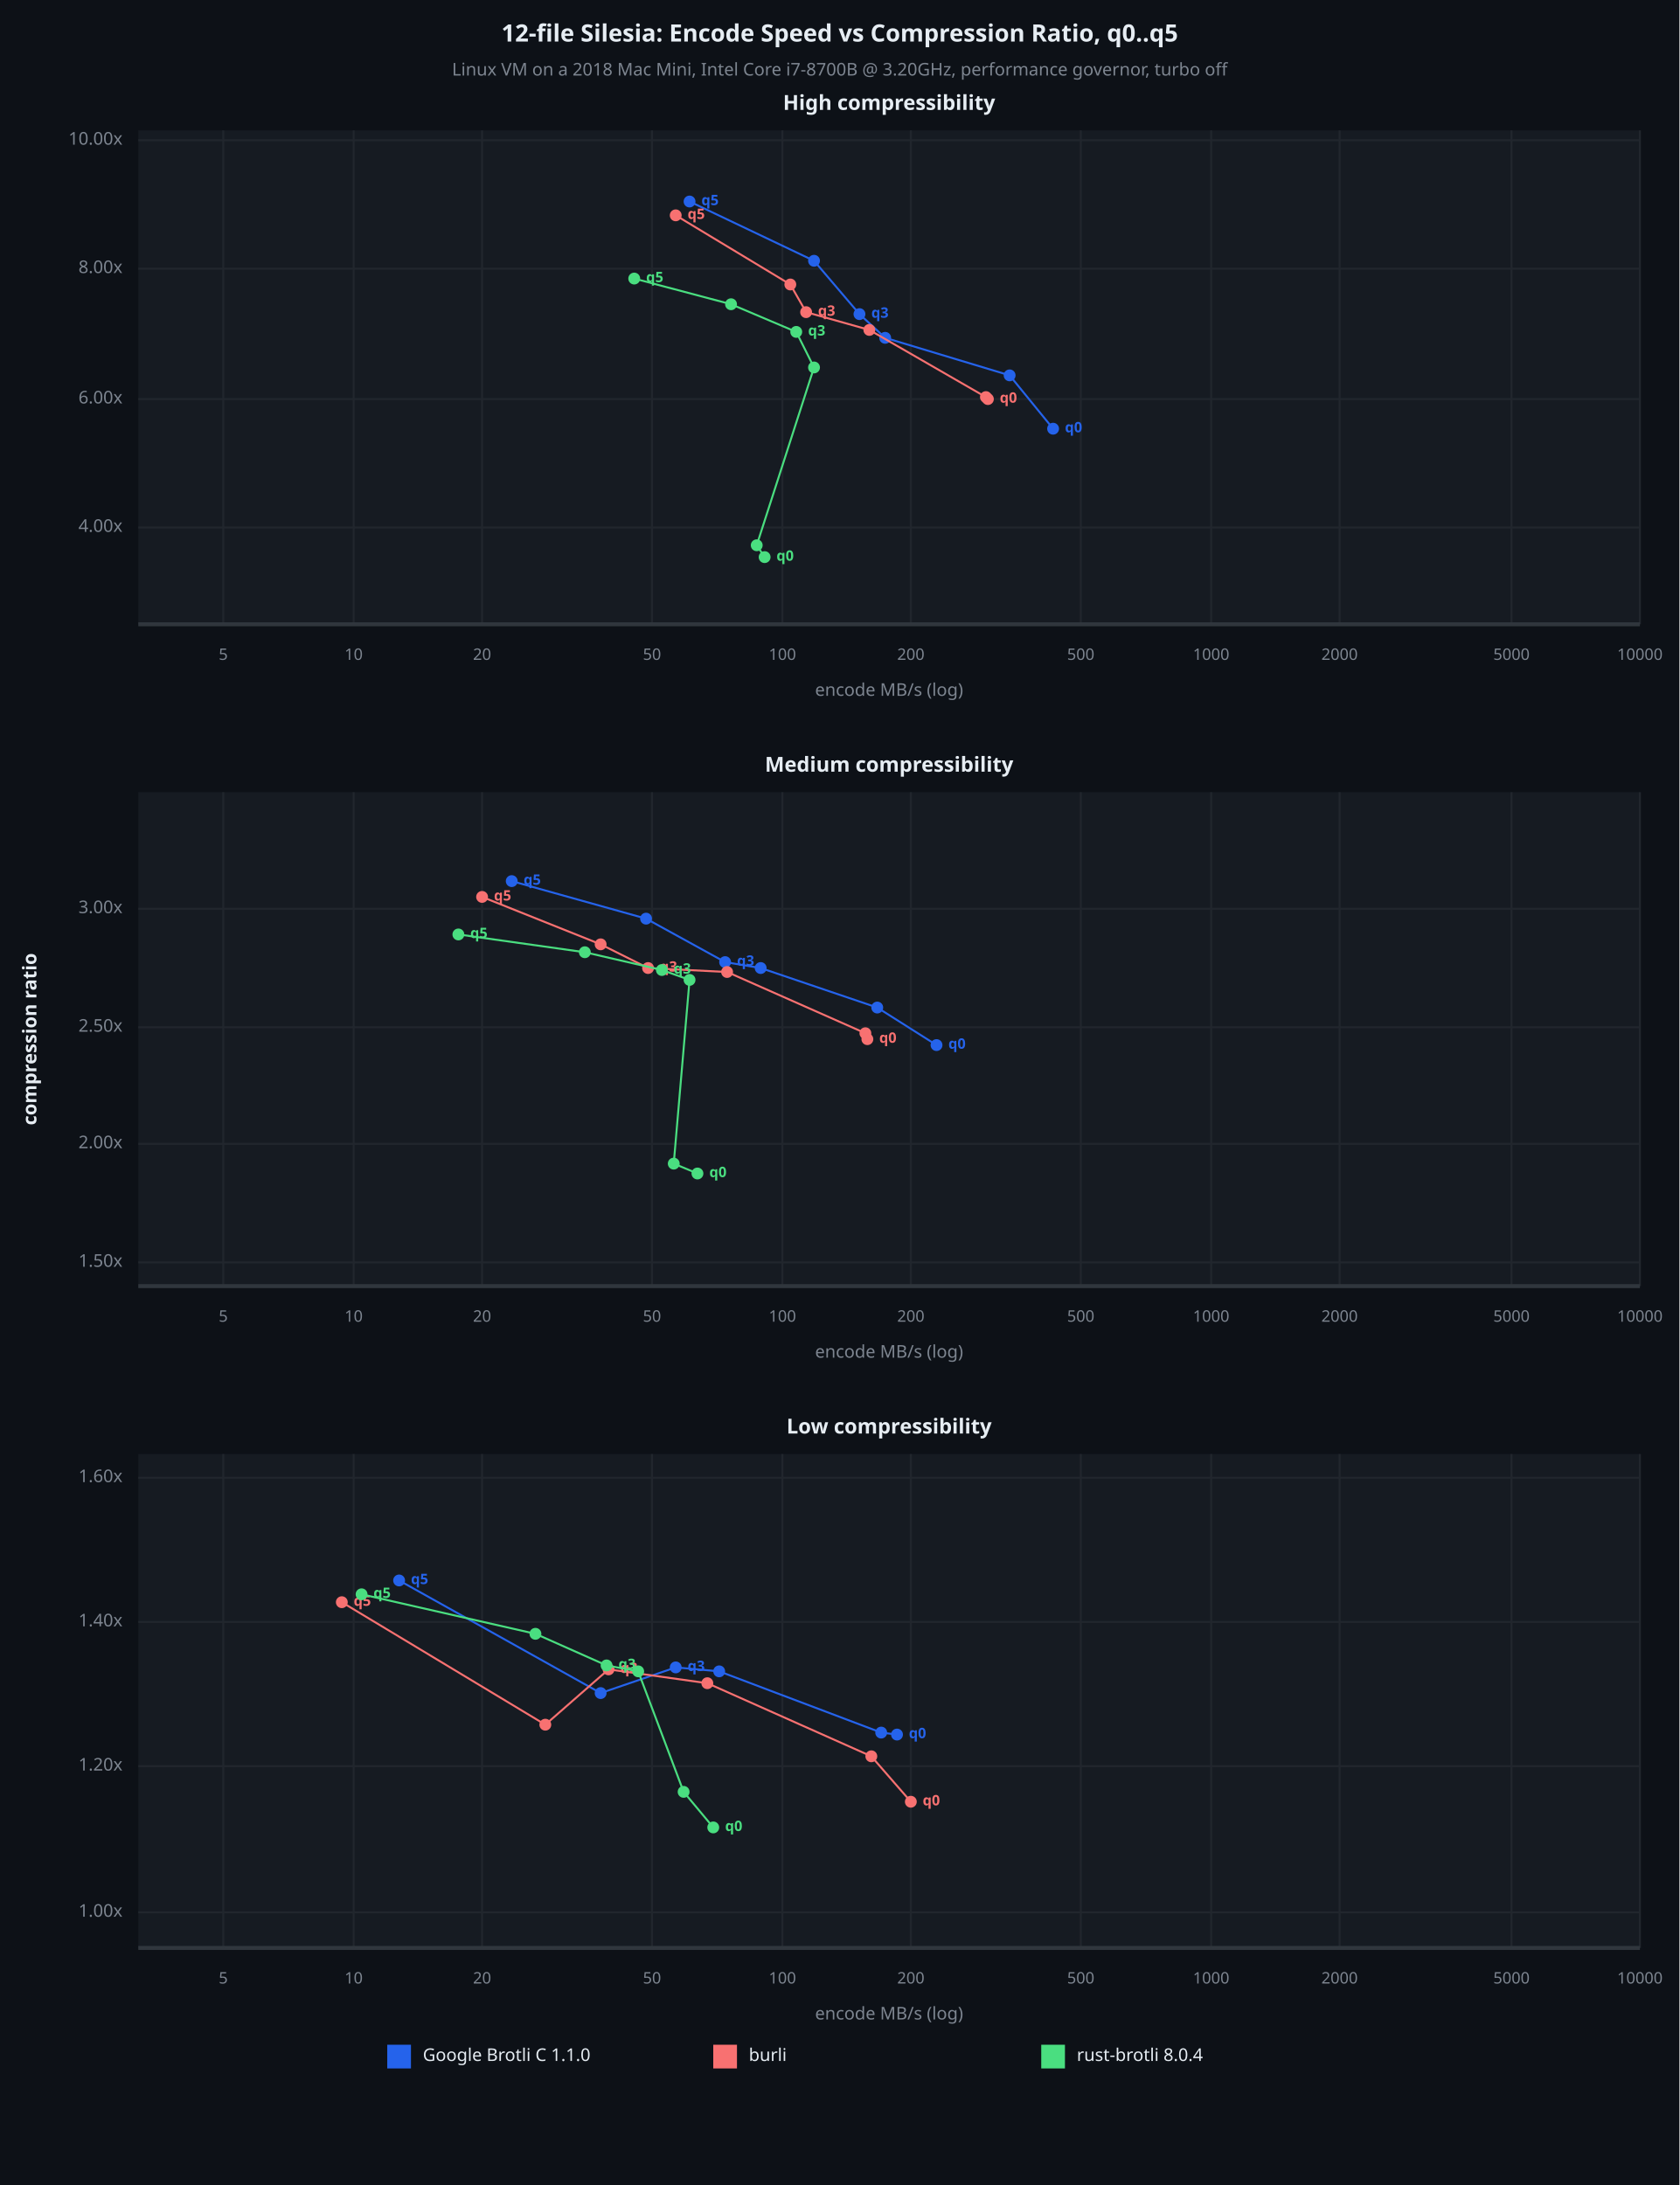
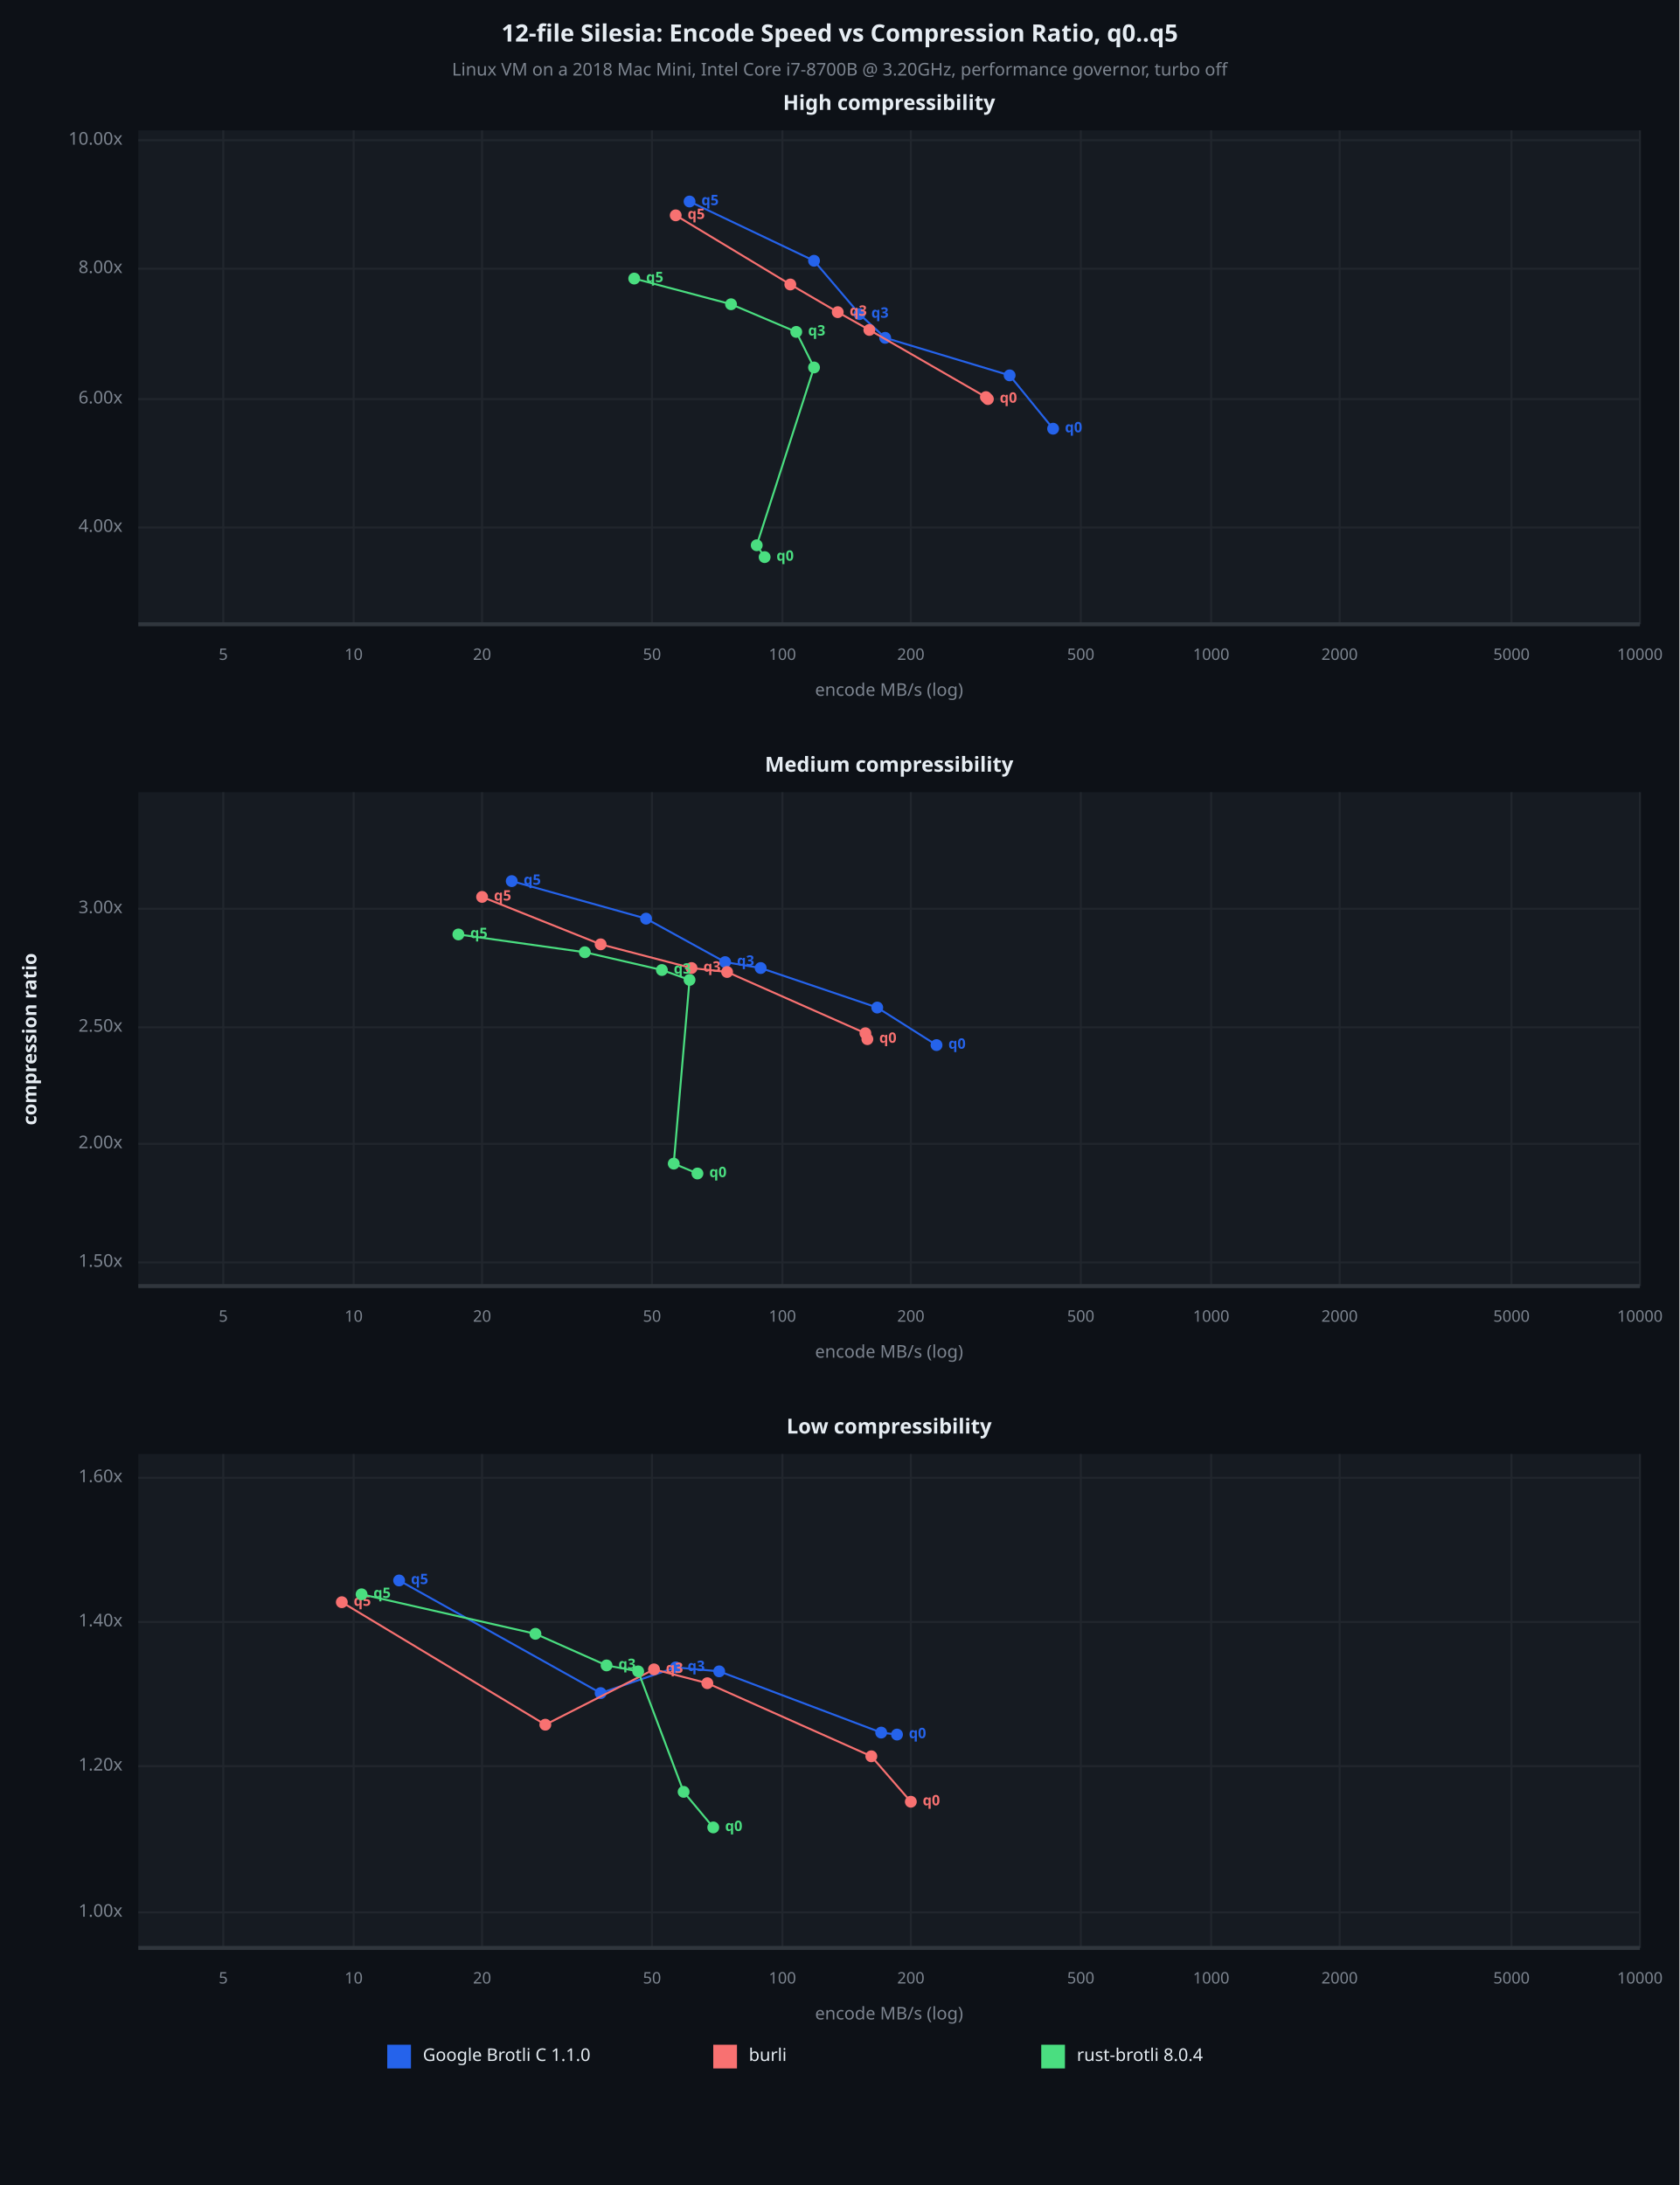
<svg xmlns="http://www.w3.org/2000/svg" viewBox="0 0 850 1106" font-family="system-ui, -apple-system, sans-serif">
  <rect x="0" y="0" width="850" height="1106" opacity="1" fill="#0D1117" stroke="none" />
  <text x="425" y="18" dy="0.5ex" text-anchor="middle" font-family="sans-serif" font-size="12.097" opacity="1" fill="#E6EDF3" font-weight="bold">
12-file Silesia: Encode Speed vs Compression Ratio, q0..q5
</text>
  <text x="425" y="36" dy="0.5ex" text-anchor="middle" font-family="sans-serif" font-size="8.871" opacity="1" fill="#7D8590">
Linux VM on a 2018 Mac Mini, Intel Core i7-8700B @ 3.20GHz, performance governor, turbo off
</text>
  <rect x="70" y="66" width="760" height="250" opacity="1" fill="#161B22" stroke="none" />
  <text x="450" y="53" dy="0.5ex" text-anchor="middle" font-family="sans-serif" font-size="10.484" opacity="1" fill="#E6EDF3" font-weight="bold">
High compressibility
</text>
  <polyline fill="none" opacity="1" stroke="#21262D" stroke-width="1" points="113,66 113,316 " />
  <text x="113" y="332" dy="0.5ex" text-anchor="middle" font-family="sans-serif" font-size="8.065" opacity="1" fill="#7D8590">
5
</text>
  <polyline fill="none" opacity="1" stroke="#21262D" stroke-width="1" points="179,66 179,316 " />
  <text x="179" y="332" dy="0.5ex" text-anchor="middle" font-family="sans-serif" font-size="8.065" opacity="1" fill="#7D8590">
10
</text>
  <polyline fill="none" opacity="1" stroke="#21262D" stroke-width="1" points="244,66 244,316 " />
  <text x="244" y="332" dy="0.5ex" text-anchor="middle" font-family="sans-serif" font-size="8.065" opacity="1" fill="#7D8590">
20
</text>
  <polyline fill="none" opacity="1" stroke="#21262D" stroke-width="1" points="330,66 330,316 " />
  <text x="330" y="332" dy="0.5ex" text-anchor="middle" font-family="sans-serif" font-size="8.065" opacity="1" fill="#7D8590">
50
</text>
  <polyline fill="none" opacity="1" stroke="#21262D" stroke-width="1" points="396,66 396,316 " />
  <text x="396" y="332" dy="0.5ex" text-anchor="middle" font-family="sans-serif" font-size="8.065" opacity="1" fill="#7D8590">
100
</text>
  <polyline fill="none" opacity="1" stroke="#21262D" stroke-width="1" points="461,66 461,316 " />
  <text x="461" y="332" dy="0.5ex" text-anchor="middle" font-family="sans-serif" font-size="8.065" opacity="1" fill="#7D8590">
200
</text>
  <polyline fill="none" opacity="1" stroke="#21262D" stroke-width="1" points="547,66 547,316 " />
  <text x="547" y="332" dy="0.5ex" text-anchor="middle" font-family="sans-serif" font-size="8.065" opacity="1" fill="#7D8590">
500
</text>
  <polyline fill="none" opacity="1" stroke="#21262D" stroke-width="1" points="613,66 613,316 " />
  <text x="613" y="332" dy="0.5ex" text-anchor="middle" font-family="sans-serif" font-size="8.065" opacity="1" fill="#7D8590">
1000
</text>
  <polyline fill="none" opacity="1" stroke="#21262D" stroke-width="1" points="678,66 678,316 " />
  <text x="678" y="332" dy="0.5ex" text-anchor="middle" font-family="sans-serif" font-size="8.065" opacity="1" fill="#7D8590">
2000
</text>
  <polyline fill="none" opacity="1" stroke="#21262D" stroke-width="1" points="765,66 765,316 " />
  <text x="765" y="332" dy="0.5ex" text-anchor="middle" font-family="sans-serif" font-size="8.065" opacity="1" fill="#7D8590">
5000
</text>
  <polyline fill="none" opacity="1" stroke="#21262D" stroke-width="1" points="830,66 830,316 " />
  <text x="830" y="332" dy="0.5ex" text-anchor="middle" font-family="sans-serif" font-size="8.065" opacity="1" fill="#7D8590">
10000
</text>
  <polyline fill="none" opacity="1" stroke="#21262D" stroke-width="1" points="70,267 830,267 " />
  <text x="62" y="267" dy="0.5ex" text-anchor="end" font-family="sans-serif" font-size="8.871" opacity="1" fill="#7D8590">
4.00x
</text>
  <polyline fill="none" opacity="1" stroke="#21262D" stroke-width="1" points="70,202 830,202 " />
  <text x="62" y="202" dy="0.5ex" text-anchor="end" font-family="sans-serif" font-size="8.871" opacity="1" fill="#7D8590">
6.00x
</text>
  <polyline fill="none" opacity="1" stroke="#21262D" stroke-width="1" points="70,136 830,136 " />
  <text x="62" y="136" dy="0.5ex" text-anchor="end" font-family="sans-serif" font-size="8.871" opacity="1" fill="#7D8590">
8.00x
</text>
  <polyline fill="none" opacity="1" stroke="#21262D" stroke-width="1" points="70,71 830,71 " />
  <text x="62" y="71" dy="0.5ex" text-anchor="end" font-family="sans-serif" font-size="8.871" opacity="1" fill="#7D8590">
10.00x
</text>
  <polyline fill="none" opacity="1" stroke="#30363D" stroke-width="2" points="70,316 830,316 " />
  <polyline fill="none" opacity="1" stroke="#2563EB" stroke-width="1" points="533,217 511,190 448,171 435,159 412,132 349,102 " />
  <circle cx="533" cy="217" r="3" opacity="1" fill="#2563EB" stroke="none" stroke-width="1" />
  <text x="539" y="217" dy="0.5ex" text-anchor="start" font-family="sans-serif" font-size="7.258" opacity="1" fill="#2563EB" font-weight="bold">
q0
</text>
  <circle cx="511" cy="190" r="3" opacity="1" fill="#2563EB" stroke="none" stroke-width="1" />
  <circle cx="448" cy="171" r="3" opacity="1" fill="#2563EB" stroke="none" stroke-width="1" />
  <circle cx="435" cy="159" r="3" opacity="1" fill="#2563EB" stroke="none" stroke-width="1" />
  <text x="441" y="159" dy="0.5ex" text-anchor="start" font-family="sans-serif" font-size="7.258" opacity="1" fill="#2563EB" font-weight="bold">
q3
</text>
  <circle cx="412" cy="132" r="3" opacity="1" fill="#2563EB" stroke="none" stroke-width="1" />
  <circle cx="349" cy="102" r="3" opacity="1" fill="#2563EB" stroke="none" stroke-width="1" />
  <text x="355" y="102" dy="0.5ex" text-anchor="start" font-family="sans-serif" font-size="7.258" opacity="1" fill="#2563EB" font-weight="bold">
q5
</text>
-   <polyline fill="none" opacity="1" stroke="#F87171" stroke-width="1" points="500,202 499,201 440,167 408,158 400,144 342,109 " />
+   <polyline fill="none" opacity="1" stroke="#F87171" stroke-width="1" points="500,202 499,201 440,167 424,158 400,144 342,109 " />
  <circle cx="500" cy="202" r="3" opacity="1" fill="#F87171" stroke="none" stroke-width="1" />
  <text x="506" y="202" dy="0.5ex" text-anchor="start" font-family="sans-serif" font-size="7.258" opacity="1" fill="#F87171" font-weight="bold">
q0
</text>
  <circle cx="499" cy="201" r="3" opacity="1" fill="#F87171" stroke="none" stroke-width="1" />
  <circle cx="440" cy="167" r="3" opacity="1" fill="#F87171" stroke="none" stroke-width="1" />
-   <circle cx="408" cy="158" r="3" opacity="1" fill="#F87171" stroke="none" stroke-width="1" />
-   <text x="414" y="158" dy="0.5ex" text-anchor="start" font-family="sans-serif" font-size="7.258" opacity="1" fill="#F87171" font-weight="bold">
+   <circle cx="424" cy="158" r="3" opacity="1" fill="#F87171" stroke="none" stroke-width="1" />
+   <text x="430" y="158" dy="0.5ex" text-anchor="start" font-family="sans-serif" font-size="7.258" opacity="1" fill="#F87171" font-weight="bold">
q3
</text>
  <circle cx="400" cy="144" r="3" opacity="1" fill="#F87171" stroke="none" stroke-width="1" />
  <circle cx="342" cy="109" r="3" opacity="1" fill="#F87171" stroke="none" stroke-width="1" />
  <text x="348" y="109" dy="0.5ex" text-anchor="start" font-family="sans-serif" font-size="7.258" opacity="1" fill="#F87171" font-weight="bold">
q5
</text>
  <polyline fill="none" opacity="1" stroke="#4ADE80" stroke-width="1" points="387,282 383,276 412,186 403,168 370,154 321,141 " />
  <circle cx="387" cy="282" r="3" opacity="1" fill="#4ADE80" stroke="none" stroke-width="1" />
  <text x="393" y="282" dy="0.5ex" text-anchor="start" font-family="sans-serif" font-size="7.258" opacity="1" fill="#4ADE80" font-weight="bold">
q0
</text>
  <circle cx="383" cy="276" r="3" opacity="1" fill="#4ADE80" stroke="none" stroke-width="1" />
  <circle cx="412" cy="186" r="3" opacity="1" fill="#4ADE80" stroke="none" stroke-width="1" />
  <circle cx="403" cy="168" r="3" opacity="1" fill="#4ADE80" stroke="none" stroke-width="1" />
  <text x="409" y="168" dy="0.5ex" text-anchor="start" font-family="sans-serif" font-size="7.258" opacity="1" fill="#4ADE80" font-weight="bold">
q3
</text>
  <circle cx="370" cy="154" r="3" opacity="1" fill="#4ADE80" stroke="none" stroke-width="1" />
  <circle cx="321" cy="141" r="3" opacity="1" fill="#4ADE80" stroke="none" stroke-width="1" />
  <text x="327" y="141" dy="0.5ex" text-anchor="start" font-family="sans-serif" font-size="7.258" opacity="1" fill="#4ADE80" font-weight="bold">
q5
</text>
  <text x="450" y="350" dy="0.5ex" text-anchor="middle" font-family="sans-serif" font-size="8.871" opacity="1" fill="#7D8590">
encode MB/s (log)
</text>
  <rect x="70" y="401" width="760" height="250" opacity="1" fill="#161B22" stroke="none" />
  <text x="450" y="388" dy="0.5ex" text-anchor="middle" font-family="sans-serif" font-size="10.484" opacity="1" fill="#E6EDF3" font-weight="bold">
Medium compressibility
</text>
  <polyline fill="none" opacity="1" stroke="#21262D" stroke-width="1" points="113,401 113,651 " />
  <text x="113" y="667" dy="0.5ex" text-anchor="middle" font-family="sans-serif" font-size="8.065" opacity="1" fill="#7D8590">
5
</text>
  <polyline fill="none" opacity="1" stroke="#21262D" stroke-width="1" points="179,401 179,651 " />
  <text x="179" y="667" dy="0.5ex" text-anchor="middle" font-family="sans-serif" font-size="8.065" opacity="1" fill="#7D8590">
10
</text>
  <polyline fill="none" opacity="1" stroke="#21262D" stroke-width="1" points="244,401 244,651 " />
  <text x="244" y="667" dy="0.5ex" text-anchor="middle" font-family="sans-serif" font-size="8.065" opacity="1" fill="#7D8590">
20
</text>
  <polyline fill="none" opacity="1" stroke="#21262D" stroke-width="1" points="330,401 330,651 " />
  <text x="330" y="667" dy="0.5ex" text-anchor="middle" font-family="sans-serif" font-size="8.065" opacity="1" fill="#7D8590">
50
</text>
  <polyline fill="none" opacity="1" stroke="#21262D" stroke-width="1" points="396,401 396,651 " />
  <text x="396" y="667" dy="0.5ex" text-anchor="middle" font-family="sans-serif" font-size="8.065" opacity="1" fill="#7D8590">
100
</text>
  <polyline fill="none" opacity="1" stroke="#21262D" stroke-width="1" points="461,401 461,651 " />
  <text x="461" y="667" dy="0.5ex" text-anchor="middle" font-family="sans-serif" font-size="8.065" opacity="1" fill="#7D8590">
200
</text>
  <polyline fill="none" opacity="1" stroke="#21262D" stroke-width="1" points="547,401 547,651 " />
  <text x="547" y="667" dy="0.5ex" text-anchor="middle" font-family="sans-serif" font-size="8.065" opacity="1" fill="#7D8590">
500
</text>
  <polyline fill="none" opacity="1" stroke="#21262D" stroke-width="1" points="613,401 613,651 " />
  <text x="613" y="667" dy="0.5ex" text-anchor="middle" font-family="sans-serif" font-size="8.065" opacity="1" fill="#7D8590">
1000
</text>
  <polyline fill="none" opacity="1" stroke="#21262D" stroke-width="1" points="678,401 678,651 " />
  <text x="678" y="667" dy="0.5ex" text-anchor="middle" font-family="sans-serif" font-size="8.065" opacity="1" fill="#7D8590">
2000
</text>
  <polyline fill="none" opacity="1" stroke="#21262D" stroke-width="1" points="765,401 765,651 " />
  <text x="765" y="667" dy="0.5ex" text-anchor="middle" font-family="sans-serif" font-size="8.065" opacity="1" fill="#7D8590">
5000
</text>
  <polyline fill="none" opacity="1" stroke="#21262D" stroke-width="1" points="830,401 830,651 " />
  <text x="830" y="667" dy="0.5ex" text-anchor="middle" font-family="sans-serif" font-size="8.065" opacity="1" fill="#7D8590">
10000
</text>
  <polyline fill="none" opacity="1" stroke="#21262D" stroke-width="1" points="70,639 830,639 " />
  <text x="62" y="639" dy="0.5ex" text-anchor="end" font-family="sans-serif" font-size="8.871" opacity="1" fill="#7D8590">
1.50x
</text>
  <polyline fill="none" opacity="1" stroke="#21262D" stroke-width="1" points="70,579 830,579 " />
  <text x="62" y="579" dy="0.5ex" text-anchor="end" font-family="sans-serif" font-size="8.871" opacity="1" fill="#7D8590">
2.00x
</text>
  <polyline fill="none" opacity="1" stroke="#21262D" stroke-width="1" points="70,520 830,520 " />
  <text x="62" y="520" dy="0.5ex" text-anchor="end" font-family="sans-serif" font-size="8.871" opacity="1" fill="#7D8590">
2.50x
</text>
  <polyline fill="none" opacity="1" stroke="#21262D" stroke-width="1" points="70,460 830,460 " />
  <text x="62" y="460" dy="0.5ex" text-anchor="end" font-family="sans-serif" font-size="8.871" opacity="1" fill="#7D8590">
3.00x
</text>
  <polyline fill="none" opacity="1" stroke="#30363D" stroke-width="2" points="70,651 830,651 " />
  <polyline fill="none" opacity="1" stroke="#2563EB" stroke-width="1" points="474,529 444,510 385,490 367,487 327,465 259,446 " />
  <circle cx="474" cy="529" r="3" opacity="1" fill="#2563EB" stroke="none" stroke-width="1" />
  <text x="480" y="529" dy="0.5ex" text-anchor="start" font-family="sans-serif" font-size="7.258" opacity="1" fill="#2563EB" font-weight="bold">
q0
</text>
  <circle cx="444" cy="510" r="3" opacity="1" fill="#2563EB" stroke="none" stroke-width="1" />
  <circle cx="385" cy="490" r="3" opacity="1" fill="#2563EB" stroke="none" stroke-width="1" />
  <circle cx="367" cy="487" r="3" opacity="1" fill="#2563EB" stroke="none" stroke-width="1" />
  <text x="373" y="487" dy="0.5ex" text-anchor="start" font-family="sans-serif" font-size="7.258" opacity="1" fill="#2563EB" font-weight="bold">
q3
</text>
  <circle cx="327" cy="465" r="3" opacity="1" fill="#2563EB" stroke="none" stroke-width="1" />
  <circle cx="259" cy="446" r="3" opacity="1" fill="#2563EB" stroke="none" stroke-width="1" />
  <text x="265" y="446" dy="0.5ex" text-anchor="start" font-family="sans-serif" font-size="7.258" opacity="1" fill="#2563EB" font-weight="bold">
q5
</text>
-   <polyline fill="none" opacity="1" stroke="#F87171" stroke-width="1" points="439,526 438,523 368,492 328,490 304,478 244,454 " />
+   <polyline fill="none" opacity="1" stroke="#F87171" stroke-width="1" points="439,526 438,523 368,492 350,490 304,478 244,454 " />
  <circle cx="439" cy="526" r="3" opacity="1" fill="#F87171" stroke="none" stroke-width="1" />
  <text x="445" y="526" dy="0.5ex" text-anchor="start" font-family="sans-serif" font-size="7.258" opacity="1" fill="#F87171" font-weight="bold">
q0
</text>
  <circle cx="438" cy="523" r="3" opacity="1" fill="#F87171" stroke="none" stroke-width="1" />
  <circle cx="368" cy="492" r="3" opacity="1" fill="#F87171" stroke="none" stroke-width="1" />
-   <circle cx="328" cy="490" r="3" opacity="1" fill="#F87171" stroke="none" stroke-width="1" />
-   <text x="334" y="490" dy="0.5ex" text-anchor="start" font-family="sans-serif" font-size="7.258" opacity="1" fill="#F87171" font-weight="bold">
+   <circle cx="350" cy="490" r="3" opacity="1" fill="#F87171" stroke="none" stroke-width="1" />
+   <text x="356" y="490" dy="0.5ex" text-anchor="start" font-family="sans-serif" font-size="7.258" opacity="1" fill="#F87171" font-weight="bold">
q3
</text>
  <circle cx="304" cy="478" r="3" opacity="1" fill="#F87171" stroke="none" stroke-width="1" />
  <circle cx="244" cy="454" r="3" opacity="1" fill="#F87171" stroke="none" stroke-width="1" />
  <text x="250" y="454" dy="0.5ex" text-anchor="start" font-family="sans-serif" font-size="7.258" opacity="1" fill="#F87171" font-weight="bold">
q5
</text>
  <polyline fill="none" opacity="1" stroke="#4ADE80" stroke-width="1" points="353,594 341,589 349,496 335,491 296,482 232,473 " />
  <circle cx="353" cy="594" r="3" opacity="1" fill="#4ADE80" stroke="none" stroke-width="1" />
  <text x="359" y="594" dy="0.5ex" text-anchor="start" font-family="sans-serif" font-size="7.258" opacity="1" fill="#4ADE80" font-weight="bold">
q0
</text>
  <circle cx="341" cy="589" r="3" opacity="1" fill="#4ADE80" stroke="none" stroke-width="1" />
  <circle cx="349" cy="496" r="3" opacity="1" fill="#4ADE80" stroke="none" stroke-width="1" />
  <circle cx="335" cy="491" r="3" opacity="1" fill="#4ADE80" stroke="none" stroke-width="1" />
  <text x="341" y="491" dy="0.5ex" text-anchor="start" font-family="sans-serif" font-size="7.258" opacity="1" fill="#4ADE80" font-weight="bold">
q3
</text>
  <circle cx="296" cy="482" r="3" opacity="1" fill="#4ADE80" stroke="none" stroke-width="1" />
  <circle cx="232" cy="473" r="3" opacity="1" fill="#4ADE80" stroke="none" stroke-width="1" />
  <text x="238" y="473" dy="0.5ex" text-anchor="start" font-family="sans-serif" font-size="7.258" opacity="1" fill="#4ADE80" font-weight="bold">
q5
</text>
  <text x="450" y="685" dy="0.5ex" text-anchor="middle" font-family="sans-serif" font-size="8.871" opacity="1" fill="#7D8590">
encode MB/s (log)
</text>
  <rect x="70" y="736" width="760" height="250" opacity="1" fill="#161B22" stroke="none" />
  <text x="450" y="723" dy="0.5ex" text-anchor="middle" font-family="sans-serif" font-size="10.484" opacity="1" fill="#E6EDF3" font-weight="bold">
Low compressibility
</text>
  <polyline fill="none" opacity="1" stroke="#21262D" stroke-width="1" points="113,736 113,986 " />
  <text x="113" y="1002" dy="0.5ex" text-anchor="middle" font-family="sans-serif" font-size="8.065" opacity="1" fill="#7D8590">
5
</text>
  <polyline fill="none" opacity="1" stroke="#21262D" stroke-width="1" points="179,736 179,986 " />
  <text x="179" y="1002" dy="0.5ex" text-anchor="middle" font-family="sans-serif" font-size="8.065" opacity="1" fill="#7D8590">
10
</text>
  <polyline fill="none" opacity="1" stroke="#21262D" stroke-width="1" points="244,736 244,986 " />
  <text x="244" y="1002" dy="0.5ex" text-anchor="middle" font-family="sans-serif" font-size="8.065" opacity="1" fill="#7D8590">
20
</text>
  <polyline fill="none" opacity="1" stroke="#21262D" stroke-width="1" points="330,736 330,986 " />
  <text x="330" y="1002" dy="0.5ex" text-anchor="middle" font-family="sans-serif" font-size="8.065" opacity="1" fill="#7D8590">
50
</text>
  <polyline fill="none" opacity="1" stroke="#21262D" stroke-width="1" points="396,736 396,986 " />
  <text x="396" y="1002" dy="0.5ex" text-anchor="middle" font-family="sans-serif" font-size="8.065" opacity="1" fill="#7D8590">
100
</text>
  <polyline fill="none" opacity="1" stroke="#21262D" stroke-width="1" points="461,736 461,986 " />
  <text x="461" y="1002" dy="0.5ex" text-anchor="middle" font-family="sans-serif" font-size="8.065" opacity="1" fill="#7D8590">
200
</text>
  <polyline fill="none" opacity="1" stroke="#21262D" stroke-width="1" points="547,736 547,986 " />
  <text x="547" y="1002" dy="0.5ex" text-anchor="middle" font-family="sans-serif" font-size="8.065" opacity="1" fill="#7D8590">
500
</text>
  <polyline fill="none" opacity="1" stroke="#21262D" stroke-width="1" points="613,736 613,986 " />
  <text x="613" y="1002" dy="0.5ex" text-anchor="middle" font-family="sans-serif" font-size="8.065" opacity="1" fill="#7D8590">
1000
</text>
  <polyline fill="none" opacity="1" stroke="#21262D" stroke-width="1" points="678,736 678,986 " />
  <text x="678" y="1002" dy="0.5ex" text-anchor="middle" font-family="sans-serif" font-size="8.065" opacity="1" fill="#7D8590">
2000
</text>
  <polyline fill="none" opacity="1" stroke="#21262D" stroke-width="1" points="765,736 765,986 " />
  <text x="765" y="1002" dy="0.5ex" text-anchor="middle" font-family="sans-serif" font-size="8.065" opacity="1" fill="#7D8590">
5000
</text>
  <polyline fill="none" opacity="1" stroke="#21262D" stroke-width="1" points="830,736 830,986 " />
  <text x="830" y="1002" dy="0.5ex" text-anchor="middle" font-family="sans-serif" font-size="8.065" opacity="1" fill="#7D8590">
10000
</text>
  <polyline fill="none" opacity="1" stroke="#21262D" stroke-width="1" points="70,968 830,968 " />
  <text x="62" y="968" dy="0.5ex" text-anchor="end" font-family="sans-serif" font-size="8.871" opacity="1" fill="#7D8590">
1.00x
</text>
  <polyline fill="none" opacity="1" stroke="#21262D" stroke-width="1" points="70,894 830,894 " />
  <text x="62" y="894" dy="0.5ex" text-anchor="end" font-family="sans-serif" font-size="8.871" opacity="1" fill="#7D8590">
1.20x
</text>
  <polyline fill="none" opacity="1" stroke="#21262D" stroke-width="1" points="70,821 830,821 " />
  <text x="62" y="821" dy="0.5ex" text-anchor="end" font-family="sans-serif" font-size="8.871" opacity="1" fill="#7D8590">
1.40x
</text>
  <polyline fill="none" opacity="1" stroke="#21262D" stroke-width="1" points="70,748 830,748 " />
  <text x="62" y="748" dy="0.5ex" text-anchor="end" font-family="sans-serif" font-size="8.871" opacity="1" fill="#7D8590">
1.60x
</text>
  <polyline fill="none" opacity="1" stroke="#30363D" stroke-width="2" points="70,986 830,986 " />
  <polyline fill="none" opacity="1" stroke="#2563EB" stroke-width="1" points="454,878 446,877 364,846 342,844 304,857 202,800 " />
  <circle cx="454" cy="878" r="3" opacity="1" fill="#2563EB" stroke="none" stroke-width="1" />
  <text x="460" y="878" dy="0.5ex" text-anchor="start" font-family="sans-serif" font-size="7.258" opacity="1" fill="#2563EB" font-weight="bold">
q0
</text>
  <circle cx="446" cy="877" r="3" opacity="1" fill="#2563EB" stroke="none" stroke-width="1" />
  <circle cx="364" cy="846" r="3" opacity="1" fill="#2563EB" stroke="none" stroke-width="1" />
  <circle cx="342" cy="844" r="3" opacity="1" fill="#2563EB" stroke="none" stroke-width="1" />
  <text x="348" y="844" dy="0.5ex" text-anchor="start" font-family="sans-serif" font-size="7.258" opacity="1" fill="#2563EB" font-weight="bold">
q3
</text>
  <circle cx="304" cy="857" r="3" opacity="1" fill="#2563EB" stroke="none" stroke-width="1" />
  <circle cx="202" cy="800" r="3" opacity="1" fill="#2563EB" stroke="none" stroke-width="1" />
  <text x="208" y="800" dy="0.5ex" text-anchor="start" font-family="sans-serif" font-size="7.258" opacity="1" fill="#2563EB" font-weight="bold">
q5
</text>
-   <polyline fill="none" opacity="1" stroke="#F87171" stroke-width="1" points="461,912 441,889 358,852 308,845 276,873 173,811 " />
+   <polyline fill="none" opacity="1" stroke="#F87171" stroke-width="1" points="461,912 441,889 358,852 331,845 276,873 173,811 " />
  <circle cx="461" cy="912" r="3" opacity="1" fill="#F87171" stroke="none" stroke-width="1" />
  <text x="467" y="912" dy="0.5ex" text-anchor="start" font-family="sans-serif" font-size="7.258" opacity="1" fill="#F87171" font-weight="bold">
q0
</text>
  <circle cx="441" cy="889" r="3" opacity="1" fill="#F87171" stroke="none" stroke-width="1" />
  <circle cx="358" cy="852" r="3" opacity="1" fill="#F87171" stroke="none" stroke-width="1" />
-   <circle cx="308" cy="845" r="3" opacity="1" fill="#F87171" stroke="none" stroke-width="1" />
-   <text x="314" y="845" dy="0.5ex" text-anchor="start" font-family="sans-serif" font-size="7.258" opacity="1" fill="#F87171" font-weight="bold">
+   <circle cx="331" cy="845" r="3" opacity="1" fill="#F87171" stroke="none" stroke-width="1" />
+   <text x="337" y="845" dy="0.5ex" text-anchor="start" font-family="sans-serif" font-size="7.258" opacity="1" fill="#F87171" font-weight="bold">
q3
</text>
  <circle cx="276" cy="873" r="3" opacity="1" fill="#F87171" stroke="none" stroke-width="1" />
  <circle cx="173" cy="811" r="3" opacity="1" fill="#F87171" stroke="none" stroke-width="1" />
  <text x="179" y="811" dy="0.5ex" text-anchor="start" font-family="sans-serif" font-size="7.258" opacity="1" fill="#F87171" font-weight="bold">
q5
</text>
  <polyline fill="none" opacity="1" stroke="#4ADE80" stroke-width="1" points="361,925 346,907 323,846 307,843 271,827 183,807 " />
  <circle cx="361" cy="925" r="3" opacity="1" fill="#4ADE80" stroke="none" stroke-width="1" />
  <text x="367" y="925" dy="0.5ex" text-anchor="start" font-family="sans-serif" font-size="7.258" opacity="1" fill="#4ADE80" font-weight="bold">
q0
</text>
  <circle cx="346" cy="907" r="3" opacity="1" fill="#4ADE80" stroke="none" stroke-width="1" />
  <circle cx="323" cy="846" r="3" opacity="1" fill="#4ADE80" stroke="none" stroke-width="1" />
  <circle cx="307" cy="843" r="3" opacity="1" fill="#4ADE80" stroke="none" stroke-width="1" />
  <text x="313" y="843" dy="0.5ex" text-anchor="start" font-family="sans-serif" font-size="7.258" opacity="1" fill="#4ADE80" font-weight="bold">
q3
</text>
  <circle cx="271" cy="827" r="3" opacity="1" fill="#4ADE80" stroke="none" stroke-width="1" />
  <circle cx="183" cy="807" r="3" opacity="1" fill="#4ADE80" stroke="none" stroke-width="1" />
  <text x="189" y="807" dy="0.5ex" text-anchor="start" font-family="sans-serif" font-size="7.258" opacity="1" fill="#4ADE80" font-weight="bold">
q5
</text>
  <text x="450" y="1020" dy="0.5ex" text-anchor="middle" font-family="sans-serif" font-size="8.871" opacity="1" fill="#7D8590">
encode MB/s (log)
</text>
  <text x="16" y="526" dy="0.5ex" text-anchor="middle" font-family="sans-serif" font-size="9.677" opacity="1" fill="#E6EDF3" font-weight="bold" transform="rotate(270, 16, 526)">
compression ratio
</text>
  <rect x="196" y="1035" width="12" height="12" opacity="1" fill="#2563EB" stroke="none" />
  <text x="214" y="1041" dy="0.5ex" text-anchor="start" font-family="sans-serif" font-size="8.871" opacity="1" fill="#E6EDF3">
Google Brotli C 1.1.0
</text>
  <rect x="361" y="1035" width="12" height="12" opacity="1" fill="#F87171" stroke="none" />
  <text x="379" y="1041" dy="0.5ex" text-anchor="start" font-family="sans-serif" font-size="8.871" opacity="1" fill="#E6EDF3">
burli
</text>
  <rect x="527" y="1035" width="12" height="12" opacity="1" fill="#4ADE80" stroke="none" />
  <text x="545" y="1041" dy="0.5ex" text-anchor="start" font-family="sans-serif" font-size="8.871" opacity="1" fill="#E6EDF3">
rust-brotli 8.0.4
</text>
</svg>
